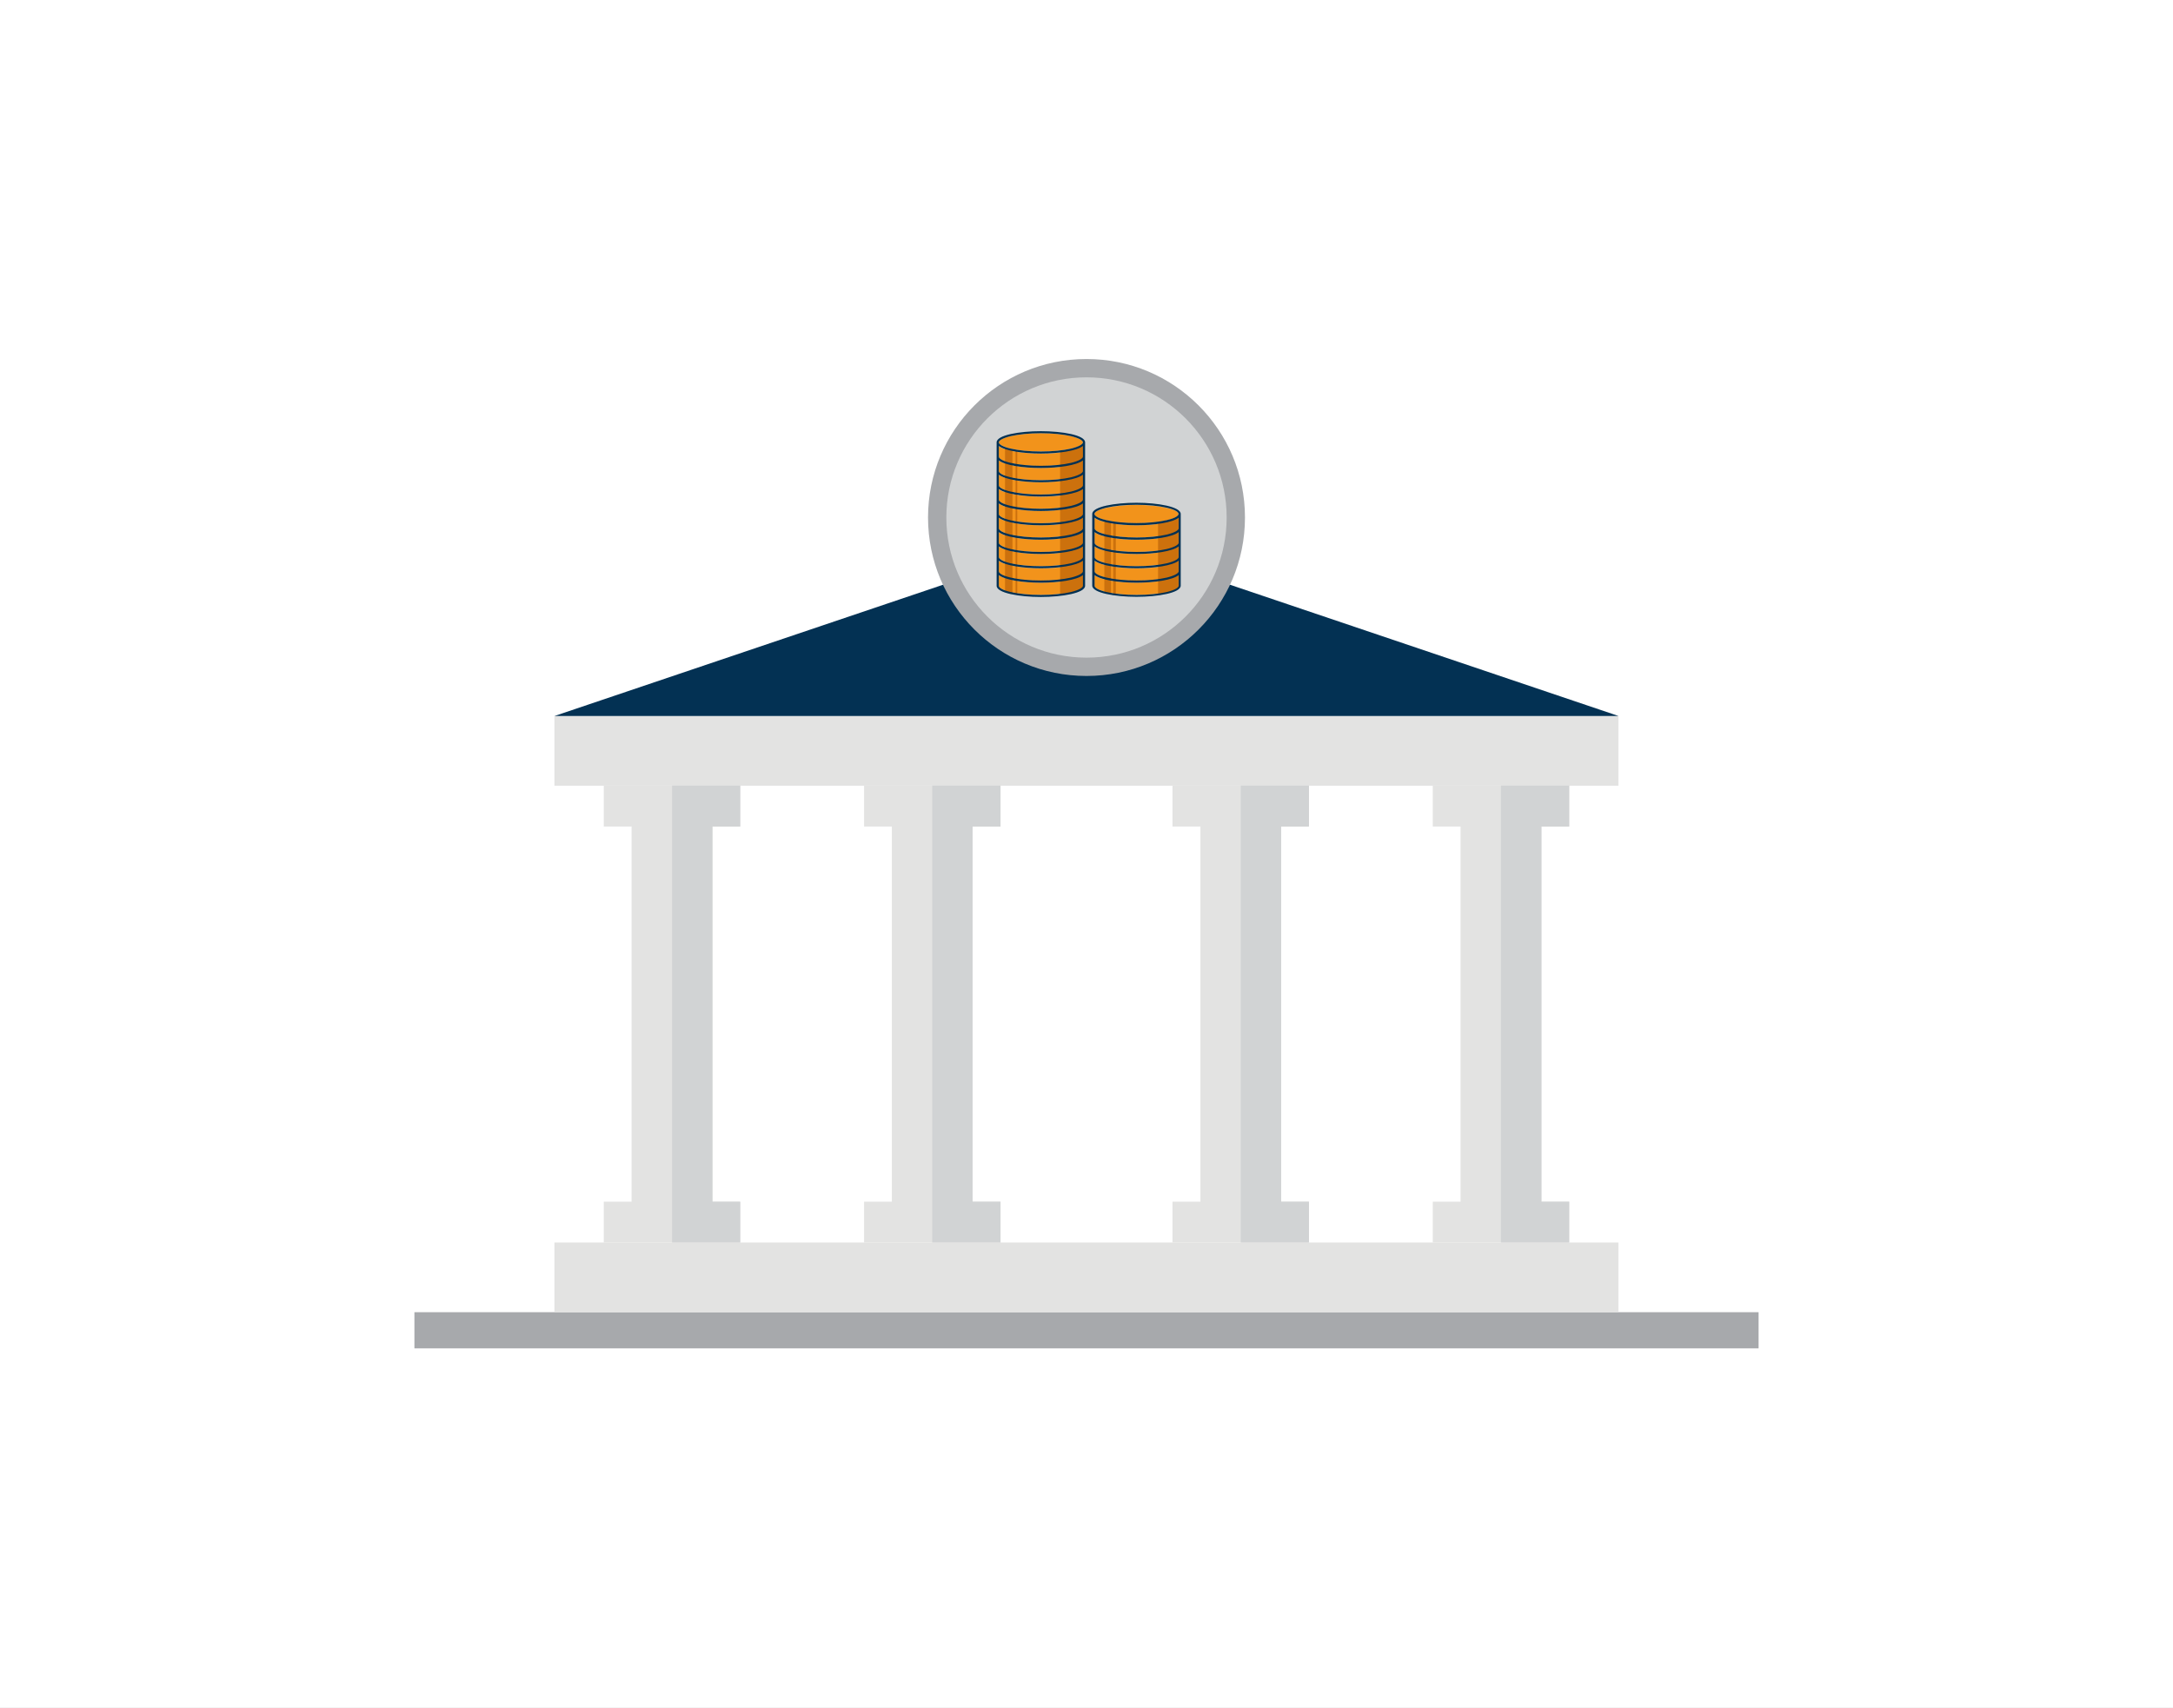
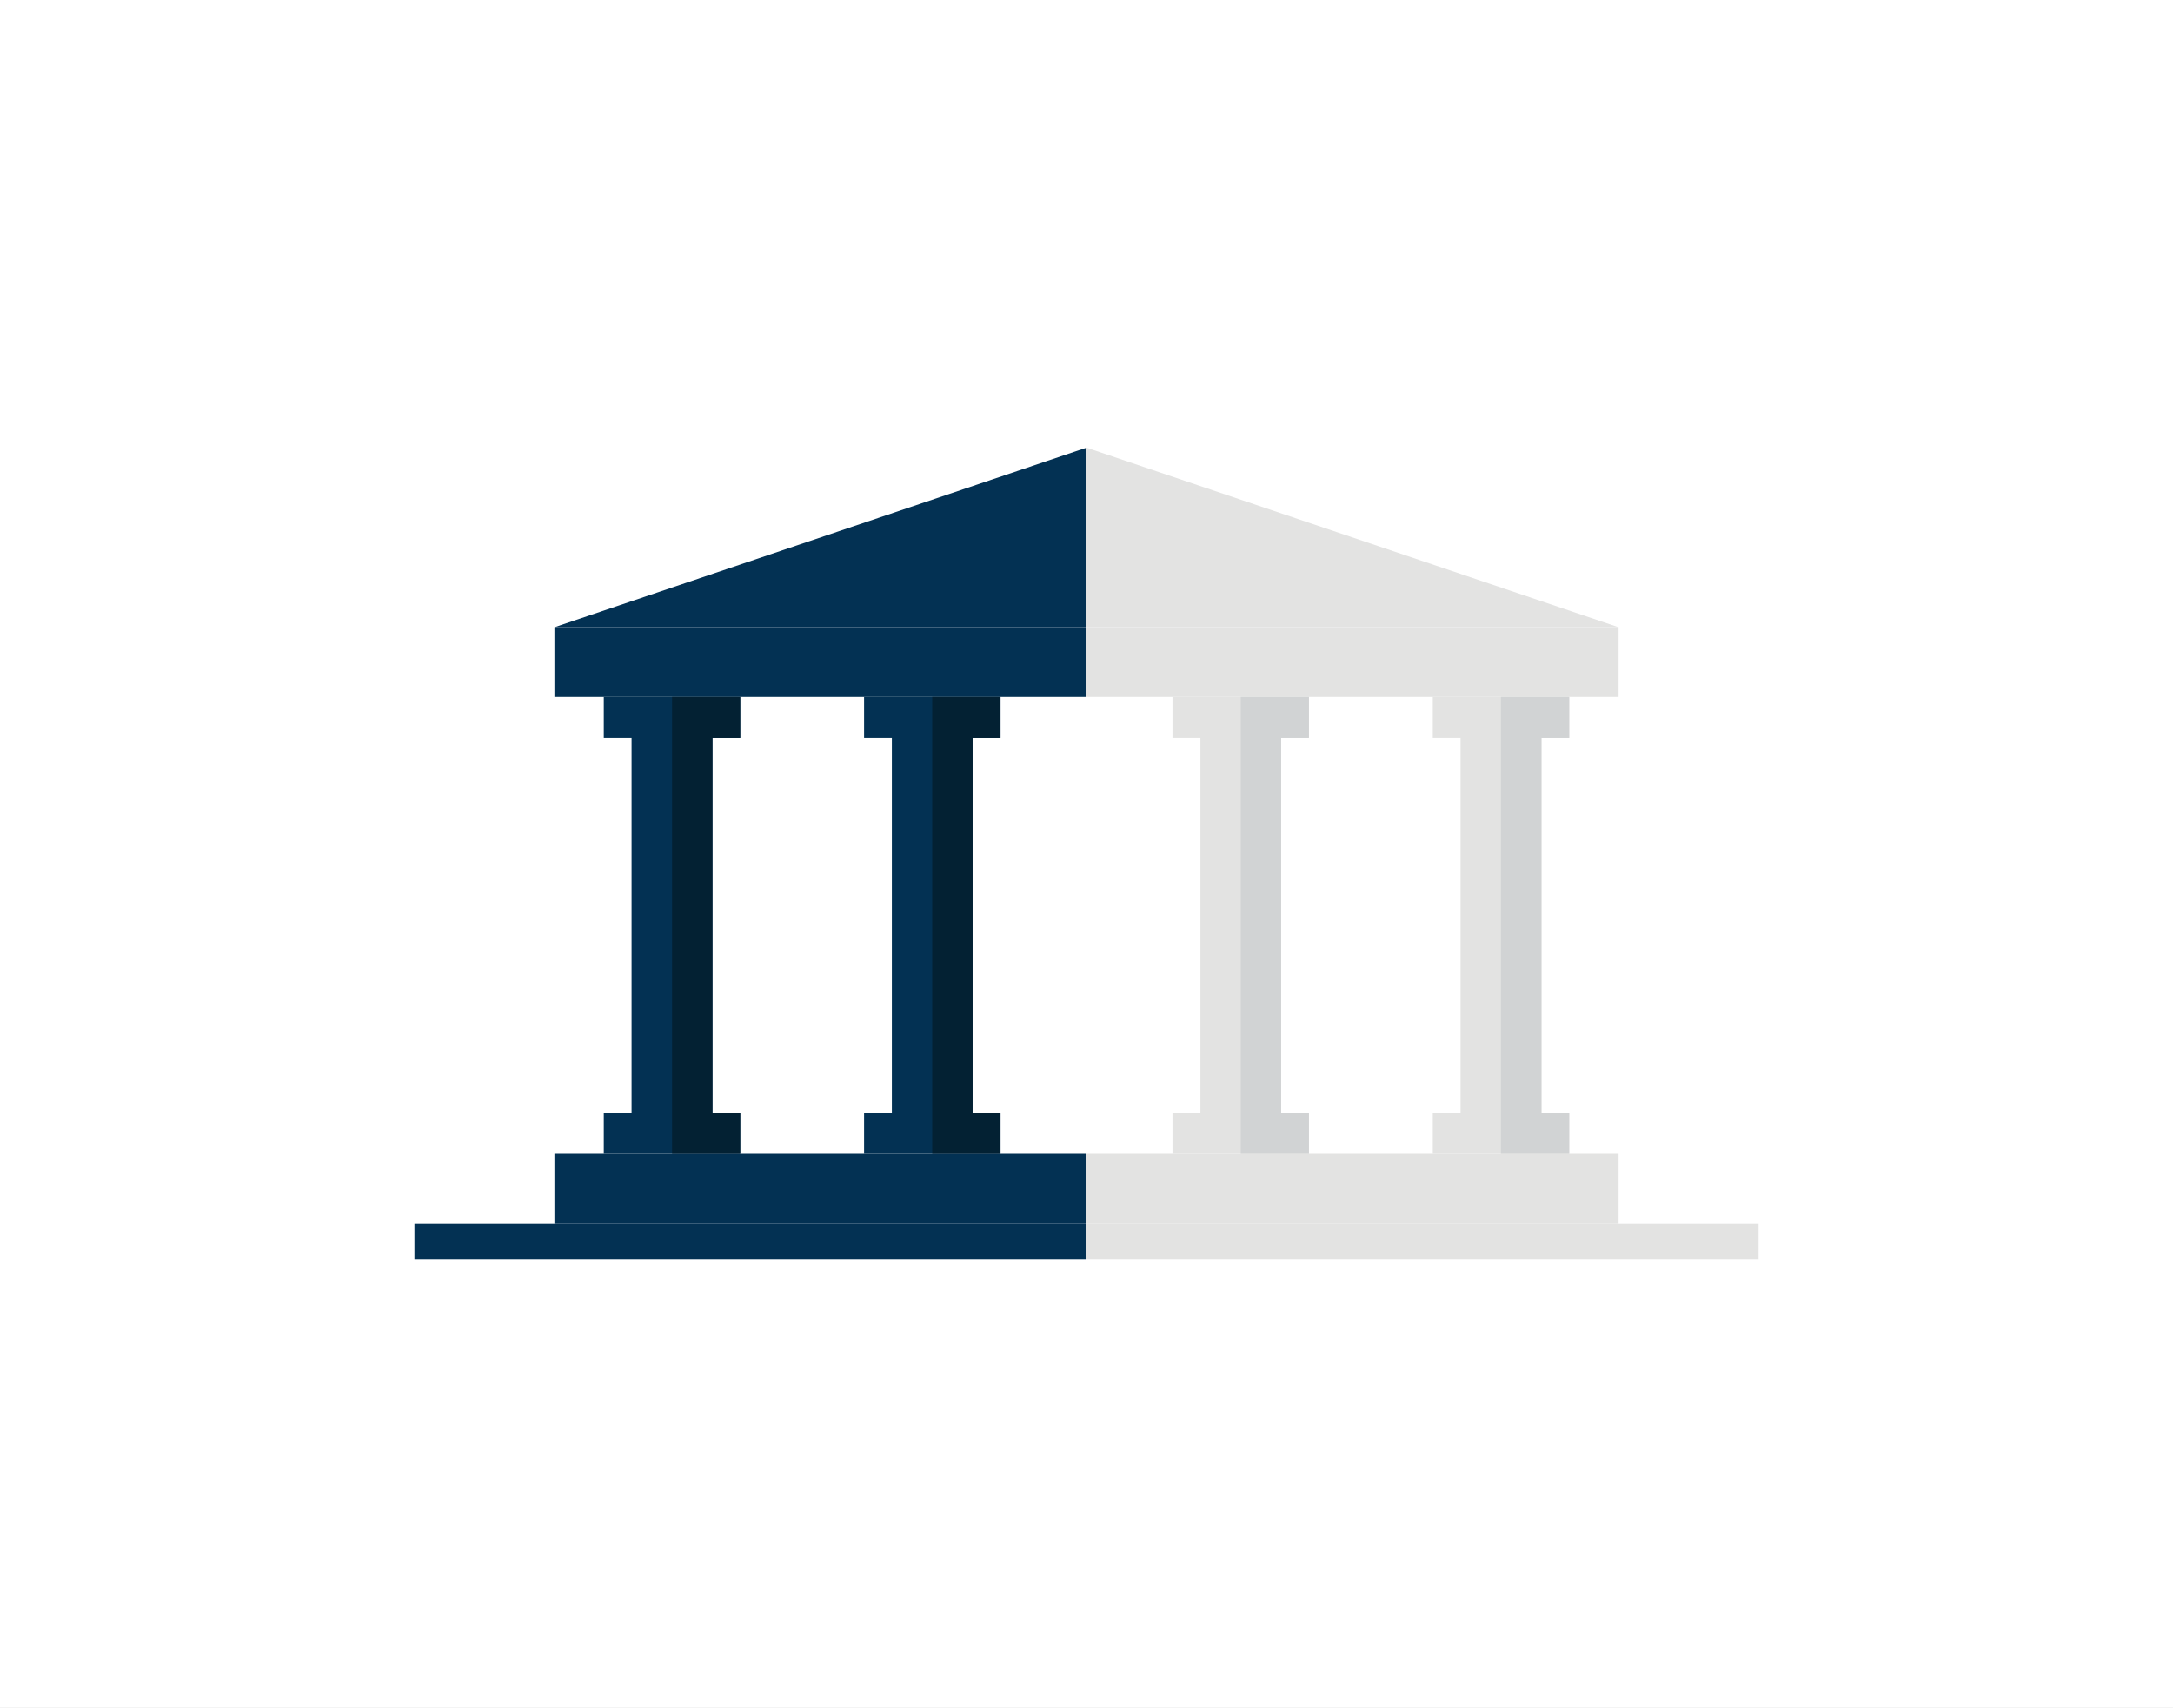
<svg xmlns="http://www.w3.org/2000/svg" version="1.1" id="Ebene_1" x="0px" y="0px" viewBox="0 0 1400 1100" style="enable-background:new 0 0 1400 1100;" xml:space="preserve">
  <style type="text/css">
	.st0{fill:#FFFFFF;}
- 	.st1{fill:#A7A9AC;}
- 	.st2{fill:#E3E3E2;}
- 	.st3{fill:#033153;}
- 	.st4{fill:#D1D3D4;}
- 	.st5{fill:#F2931B;}
- 	.st6{fill:#CC710D;}
+ 	.st1{fill:#E3E3E2;}
+ 	.st2{fill:#033153;}
+ 	.st3{fill:#D1D3D4;}
+ 	.st4{fill:#032133;}
</style>
-   <rect class="st0" width="1400" height="1100" />
+   <rect y="0" class="st0" width="1400" height="1100" />
  <g>
-     <rect x="267" y="845.4" class="st1" width="866" height="23.3" />
-     <rect x="357.2" y="800.5" class="st2" width="685.5" height="44.9" />
-     <rect x="357.2" y="461.3" class="st2" width="685.5" height="44.9" />
-     <polygon class="st3" points="700,345.5 357.2,461.3 1042.8,461.3  " />
-     <polygon class="st2" points="476.9,532.5 476.9,506.1 459,506.1 406.9,506.1 389,506.1 389,532.5 406.9,532.5 406.9,774.2    389,774.2 389,800.5 406.9,800.5 459,800.5 476.9,800.5 476.9,774.2 459,774.2 459,532.5  " />
-     <polygon class="st2" points="644.6,532.5 644.6,506.1 626.6,506.1 574.6,506.1 556.7,506.1 556.7,532.5 574.6,532.5 574.6,774.2    556.7,774.2 556.7,800.5 574.6,800.5 626.6,800.5 644.6,800.5 644.6,774.2 626.6,774.2 626.6,532.5  " />
-     <polygon class="st2" points="843.3,532.5 843.3,506.1 825.4,506.1 773.4,506.1 755.4,506.1 755.4,532.5 773.4,532.5 773.4,774.2    755.4,774.2 755.4,800.5 773.4,800.5 825.4,800.5 843.3,800.5 843.3,774.2 825.4,774.2 825.4,532.5  " />
-     <polygon class="st2" points="1011,532.5 1011,506.1 993.1,506.1 941,506.1 923.1,506.1 923.1,532.5 941,532.5 941,774.2    923.1,774.2 923.1,800.5 941,800.5 993.1,800.5 1011,800.5 1011,774.2 993.1,774.2 993.1,532.5  " />
-     <polygon class="st4" points="1011,532.5 1011,506.1 993.1,506.1 967,506.1 967,800.5 993.1,800.5 1011,800.5 1011,774.2    993.1,774.2 993.1,532.5  " />
-     <polygon class="st4" points="843.3,532.5 843.3,506.1 825.4,506.1 799.4,506.1 799.4,800.5 825.4,800.5 843.3,800.5 843.3,774.2    825.4,774.2 825.4,532.5  " />
-     <polygon class="st4" points="644.6,532.5 644.6,506.1 626.6,506.1 600.6,506.1 600.6,800.5 626.6,800.5 644.6,800.5 644.6,774.2    626.6,774.2 626.6,532.5  " />
-     <polygon class="st4" points="476.9,532.5 476.9,506.1 459,506.1 433,506.1 433,800.5 459,800.5 476.9,800.5 476.9,774.2 459,774.2    459,532.5  " />
-     <g>
-       <circle class="st1" cx="700" cy="333.4" r="102.1" />
-       <circle class="st4" cx="700" cy="333.4" r="90.3" />
-       <g>
-         <path class="st5" d="M643.4,315.1v6.9c0,1,2,2.6,7.6,4c5.2,1.2,12.1,1.9,19.5,1.9c7.4,0,14.3-0.7,19.5-1.9c5.6-1.3,7.6-2.9,7.6-4     h0v-6.9c-4,3.2-15.8,4.9-27.1,4.9C659.3,319.9,647.4,318.3,643.4,315.1z" />
-         <path class="st5" d="M643.4,324.3v6.9c0,1,2,2.6,7.6,4c5.2,1.2,12.1,1.9,19.5,1.9s14.3-0.7,19.5-1.9c5.6-1.3,7.6-2.9,7.6-4h0     v-6.9c-4,3.2-15.8,4.9-27.1,4.9C659.3,329.2,647.4,327.5,643.4,324.3z" />
-         <path class="st5" d="M643.4,296.6v6.9c0,1,2,2.6,7.6,4c5.2,1.2,12.1,1.9,19.5,1.9s14.3-0.7,19.5-1.9c5.6-1.3,7.6-2.9,7.6-4h0     v-6.9c-4,3.2-15.8,4.9-27.1,4.9C659.3,301.5,647.4,299.8,643.4,296.6z" />
-         <path class="st5" d="M643.4,305.8v6.9c0,1,2,2.6,7.6,4c5.2,1.2,12.1,1.9,19.5,1.9s14.3-0.7,19.5-1.9c5.6-1.3,7.6-2.9,7.6-4h0     v-6.9c-4,3.2-15.8,4.9-27.1,4.9C659.3,310.7,647.4,309,643.4,305.8z" />
-         <path class="st5" d="M643.4,333.5v6.9c0,1,2,2.6,7.6,4c5.2,1.2,12.1,1.9,19.5,1.9s14.3-0.7,19.5-1.9c5.6-1.3,7.6-2.9,7.6-4h0     v-6.9c-4,3.2-15.8,4.9-27.1,4.9C659.3,338.4,647.4,336.7,643.4,333.5z" />
-         <path class="st5" d="M643.4,287.4v6.9c0,1,2,2.6,7.6,4c5.2,1.2,12.1,1.9,19.5,1.9s14.3-0.7,19.5-1.9c5.6-1.3,7.6-2.9,7.6-4h0     v-6.9c-4,3.2-15.8,4.9-27.1,4.9C659.3,292.2,647.4,290.5,643.4,287.4z" />
-         <path class="st5" d="M643.4,361.3v6.9c0,1,2,2.6,7.6,4c5.2,1.2,12.1,1.9,19.5,1.9s14.3-0.7,19.5-1.9c5.6-1.3,7.6-2.9,7.6-4h0     v-6.9c-4,3.2-15.8,4.9-27.1,4.9C659.3,366.1,647.4,364.4,643.4,361.3z" />
-         <path class="st5" d="M643.4,370.5v6.9c0,1,2,2.6,7.6,4c5.2,1.2,12.1,1.9,19.5,1.9c7.4,0,14.3-0.7,19.5-1.9c5.6-1.3,7.6-2.9,7.6-4     v-6.9c-4,3.2-15.8,4.9-27.1,4.9C659.3,375.4,647.4,373.7,643.4,370.5z" />
-         <path class="st5" d="M643.4,342.8v6.9c0,1,2,2.6,7.6,4c5.2,1.2,12.1,1.9,19.5,1.9c7.4,0,14.3-0.7,19.5-1.9c5.6-1.3,7.6-2.9,7.6-4     h0v-6.9c-4,3.2-15.8,4.9-27.1,4.9C659.3,347.7,647.4,346,643.4,342.8z" />
-         <path class="st5" d="M643.4,352v6.9c0,1,2,2.6,7.6,4c5.2,1.2,12.1,1.9,19.5,1.9s14.3-0.7,19.5-1.9c5.6-1.3,7.6-2.9,7.6-4h0V352     c-4,3.2-15.8,4.9-27.1,4.9C659.3,356.9,647.4,355.2,643.4,352z" />
-         <path class="st5" d="M690.1,281c-5.2-1.2-12.1-1.9-19.5-1.9s-14.3,0.7-19.5,1.9c-5.6,1.3-7.6,2.9-7.6,4s2,2.6,7.6,4     c5.2,1.2,12.1,1.9,19.5,1.9s14.3-0.7,19.5-1.9c5.6-1.3,7.6-2.9,7.6-4h0C697.7,283.9,695.7,282.4,690.1,281z" />
-         <path class="st6" d="M683,290.8v92.4c0,0,12.5-0.9,15.4-5.6c0-6.5,0-91.8,0-91.8s-2,1.9-6.9,3.3C686.6,290.5,683,290.8,683,290.8     z" />
-         <path class="st6" d="M647.5,288.6v92.5c0,0,2.4,0.7,4.8,1.1c0-4.5,0-92.3,0-92.3L647.5,288.6z" />
-         <polygon class="st6" points="654.3,290.3 654.3,382.6 655.4,382.8 655.4,290.3    " />
-         <path class="st3" d="M670.6,277.8c-13.8,0-28.5,2.5-28.5,7.2v92.4c0,4.7,14.7,7.2,28.5,7.2s28.5-2.5,28.5-7.2V285     C699.1,280.3,684.4,277.8,670.6,277.8z M697.7,377.4c0,1-2,2.6-7.6,4c-5.2,1.2-12.1,1.9-19.5,1.9c-7.4,0-14.3-0.7-19.5-1.9     c-5.6-1.3-7.6-2.9-7.6-4v-6.9c4,3.2,15.8,4.9,27.1,4.9c11.3,0,23.2-1.7,27.1-4.9V377.4z M697.7,368.1L697.7,368.1     c0,1-2,2.6-7.6,4c-5.2,1.2-12.1,1.9-19.5,1.9s-14.3-0.7-19.5-1.9c-5.6-1.3-7.6-2.9-7.6-4v-6.9c4,3.2,15.8,4.9,27.1,4.9     c11.3,0,23.2-1.7,27.1-4.9V368.1z M697.7,358.9L697.7,358.9c0,1-2,2.6-7.6,4c-5.2,1.2-12.1,1.9-19.5,1.9s-14.3-0.7-19.5-1.9     c-5.6-1.3-7.6-2.9-7.6-4V352c4,3.2,15.8,4.9,27.1,4.9c11.3,0,23.2-1.7,27.1-4.9V358.9z M697.7,349.7L697.7,349.7c0,1-2,2.6-7.6,4     c-5.2,1.2-12.1,1.9-19.5,1.9c-7.4,0-14.3-0.7-19.5-1.9c-5.6-1.3-7.6-2.9-7.6-4v-6.9c4,3.2,15.8,4.9,27.1,4.9     c11.3,0,23.2-1.7,27.1-4.9V349.7z M697.7,340.4L697.7,340.4c0,1-2,2.6-7.6,4c-5.2,1.2-12.1,1.9-19.5,1.9s-14.3-0.7-19.5-1.9     c-5.6-1.3-7.6-2.9-7.6-4v-6.9c4,3.2,15.8,4.9,27.1,4.9c11.3,0,23.2-1.7,27.1-4.9V340.4z M697.7,331.2L697.7,331.2     c0,1-2,2.6-7.6,4c-5.2,1.2-12.1,1.9-19.5,1.9s-14.3-0.7-19.5-1.9c-5.6-1.3-7.6-2.9-7.6-4v-6.9c4,3.2,15.8,4.9,27.1,4.9     c11.3,0,23.2-1.7,27.1-4.9V331.2z M697.7,321.9L697.7,321.9c0,1-2,2.6-7.6,4c-5.2,1.2-12.1,1.9-19.5,1.9     c-7.4,0-14.3-0.7-19.5-1.9c-5.6-1.3-7.6-2.9-7.6-4v-6.9c4,3.2,15.8,4.9,27.1,4.9c11.3,0,23.2-1.7,27.1-4.9V321.9z M697.7,312.7     L697.7,312.7c0,1-2,2.6-7.6,4c-5.2,1.2-12.1,1.9-19.5,1.9s-14.3-0.7-19.5-1.9c-5.6-1.3-7.6-2.9-7.6-4v-6.9     c4,3.2,15.8,4.9,27.1,4.9c11.3,0,23.2-1.7,27.1-4.9V312.7z M697.7,303.5L697.7,303.5c0,1-2,2.6-7.6,4c-5.2,1.2-12.1,1.9-19.5,1.9     s-14.3-0.7-19.5-1.9c-5.6-1.3-7.6-2.9-7.6-4v-6.9c4,3.2,15.8,4.9,27.1,4.9c11.3,0,23.2-1.7,27.1-4.9V303.5z M697.7,294.2     L697.7,294.2c0,1-2,2.6-7.6,4c-5.2,1.2-12.1,1.9-19.5,1.9s-14.3-0.7-19.5-1.9c-5.6-1.3-7.6-2.9-7.6-4v-6.9     c4,3.2,15.8,4.9,27.1,4.9c11.3,0,23.2-1.7,27.1-4.9V294.2z M697.7,285c0,1-2,2.6-7.6,4c-5.2,1.2-12.1,1.9-19.5,1.9     s-14.3-0.7-19.5-1.9c-5.6-1.3-7.6-2.9-7.6-4s2-2.6,7.6-4c5.2-1.2,12.1-1.9,19.5-1.9s14.3,0.7,19.5,1.9     C695.7,282.4,697.7,283.9,697.7,285L697.7,285z" />
-       </g>
-       <g>
-         <path class="st5" d="M705.1,342.8v6.9c0,1,2,2.6,7.6,4c5.2,1.2,12.1,1.9,19.5,1.9c7.4,0,14.3-0.7,19.5-1.9c5.6-1.3,7.6-2.9,7.6-4     v-6.9c-4,3.2-15.8,4.9-27.1,4.9C720.9,347.7,709,346,705.1,342.8z" />
-         <path class="st5" d="M751.7,327.2c-5.2-1.2-12.1-1.9-19.5-1.9c-7.4,0-14.3,0.7-19.5,1.9c-5.6,1.3-7.6,2.9-7.6,4s2,2.6,7.6,4     c5.2,1.2,12.1,1.9,19.5,1.9c7.4,0,14.3-0.7,19.5-1.9c5.6-1.3,7.6-2.9,7.6-4S757.4,328.5,751.7,327.2z" />
-         <path class="st5" d="M705.1,333.5v6.9c0,1,2,2.6,7.6,4c5.2,1.2,12.1,1.9,19.5,1.9c7.4,0,14.3-0.7,19.5-1.9c5.6-1.3,7.6-2.9,7.6-4     v-6.9c-4,3.2-15.8,4.9-27.1,4.9C720.9,338.4,709,336.7,705.1,333.5z" />
-         <path class="st5" d="M705.1,352v6.9c0,1,2,2.6,7.6,4c5.2,1.2,12.1,1.9,19.5,1.9c7.4,0,14.3-0.7,19.5-1.9c5.6-1.3,7.6-2.9,7.6-4     V352c-4,3.2-15.8,4.9-27.1,4.9C720.9,356.9,709,355.2,705.1,352z" />
-         <path class="st5" d="M705.1,370.5v6.9c0,1,2,2.6,7.6,4c5.2,1.2,12.1,1.9,19.5,1.9c7.4,0,14.3-0.7,19.5-1.9c5.6-1.3,7.6-2.9,7.6-4     v-6.9c-4,3.2-15.8,4.9-27.1,4.9C720.9,375.4,709,373.7,705.1,370.5z" />
-         <path class="st5" d="M705.1,361.3v6.9c0,1,2,2.6,7.6,4c5.2,1.2,12.1,1.9,19.5,1.9c7.4,0,14.3-0.7,19.5-1.9c5.6-1.3,7.6-2.9,7.6-4     v-6.9c-4,3.2-15.8,4.9-27.1,4.9C720.9,366.1,709,364.4,705.1,361.3z" />
-         <path class="st6" d="M746.1,337c0,0.5,0,46.1,0,46.1s11.8-1.5,14-5.1c0-4.8,0-46.1,0-46.1s-1.6,2.3-5.3,3.3     C751.1,336.3,746.1,337,746.1,337z" />
-         <polygon class="st6" points="711.5,335.5 711.5,381.7 715.8,382.6 715.8,336.6    " />
-         <polygon class="st6" points="717.2,336.8 717.2,382.8 718.9,383.2 718.9,337    " />
-         <path class="st3" d="M732.2,323.9c-13.8,0-28.5,2.5-28.5,7.2v46.2c0,4.7,14.7,7.2,28.5,7.2s28.5-2.5,28.5-7.2v-46.2     C760.7,326.5,746,323.9,732.2,323.9z M759.4,377.4c0,1-2,2.6-7.6,4c-5.2,1.2-12.1,1.9-19.5,1.9c-7.4,0-14.3-0.7-19.5-1.9     c-5.6-1.3-7.6-2.9-7.6-4v-6.9c4,3.2,15.8,4.9,27.1,4.9c11.3,0,23.2-1.7,27.1-4.9V377.4z M759.4,368.1c0,1-2,2.6-7.6,4     c-5.2,1.2-12.1,1.9-19.5,1.9c-7.4,0-14.3-0.7-19.5-1.9c-5.6-1.3-7.6-2.9-7.6-4v-6.9c4,3.2,15.8,4.9,27.1,4.9     c11.3,0,23.2-1.7,27.1-4.9V368.1z M759.4,358.9c0,1-2,2.6-7.6,4c-5.2,1.2-12.1,1.9-19.5,1.9c-7.4,0-14.3-0.7-19.5-1.9     c-5.6-1.3-7.6-2.9-7.6-4V352c4,3.2,15.8,4.9,27.1,4.9c11.3,0,23.2-1.7,27.1-4.9V358.9z M759.4,349.7c0,1-2,2.6-7.6,4     c-5.2,1.2-12.1,1.9-19.5,1.9c-7.4,0-14.3-0.7-19.5-1.9c-5.6-1.3-7.6-2.9-7.6-4v-6.9c4,3.2,15.8,4.9,27.1,4.9     c11.3,0,23.2-1.7,27.1-4.9V349.7z M759.4,340.4c0,1-2,2.6-7.6,4c-5.2,1.2-12.1,1.9-19.5,1.9c-7.4,0-14.3-0.7-19.5-1.9     c-5.6-1.3-7.6-2.9-7.6-4v-6.9c4,3.2,15.8,4.9,27.1,4.9c11.3,0,23.2-1.7,27.1-4.9V340.4z M751.7,335.1c-5.2,1.2-12.1,1.9-19.5,1.9     c-7.4,0-14.3-0.7-19.5-1.9c-5.6-1.3-7.6-2.9-7.6-4s2-2.6,7.6-4c5.2-1.2,12.1-1.9,19.5-1.9c7.4,0,14.3,0.7,19.5,1.9     c5.6,1.3,7.6,2.9,7.6,4S757.4,333.8,751.7,335.1z" />
-       </g>
-     </g>
+     <rect x="700" y="788.3" class="st1" width="433" height="23.3" />
+     <rect x="267" y="788.3" class="st2" width="433" height="23.3" />
+     <rect x="700" y="743.4" class="st1" width="342.8" height="44.9" />
+     <rect x="357.2" y="743.4" class="st2" width="342.8" height="44.9" />
+     <rect x="357.2" y="404.1" class="st2" width="342.8" height="44.9" />
+     <rect x="700" y="404.1" class="st1" width="342.8" height="44.9" />
+     <polygon class="st2" points="476.9,475.4 476.9,449 459,449 406.9,449 389,449 389,475.4 406.9,475.4 406.9,717 389,717 389,743.4    406.9,743.4 459,743.4 476.9,743.4 476.9,717 459,717 459,475.4  " />
+     <polygon class="st2" points="644.6,475.4 644.6,449 626.6,449 574.6,449 556.7,449 556.7,475.4 574.6,475.4 574.6,717 556.7,717    556.7,743.4 574.6,743.4 626.6,743.4 644.6,743.4 644.6,717 626.6,717 626.6,475.4  " />
+     <polygon class="st1" points="843.3,475.4 843.3,449 825.4,449 773.4,449 755.4,449 755.4,475.4 773.4,475.4 773.4,717 755.4,717    755.4,743.4 773.4,743.4 825.4,743.4 843.3,743.4 843.3,717 825.4,717 825.4,475.4  " />
+     <polygon class="st1" points="1011,475.4 1011,449 993.1,449 941,449 923.1,449 923.1,475.4 941,475.4 941,717 923.1,717    923.1,743.4 941,743.4 993.1,743.4 1011,743.4 1011,717 993.1,717 993.1,475.4  " />
+     <polygon class="st3" points="1011,475.4 1011,449 993.1,449 967,449 967,743.4 993.1,743.4 1011,743.4 1011,717 993.1,717    993.1,475.4  " />
+     <polygon class="st3" points="843.3,475.4 843.3,449 825.4,449 799.4,449 799.4,743.4 825.4,743.4 843.3,743.4 843.3,717 825.4,717    825.4,475.4  " />
+     <polygon class="st4" points="644.6,475.4 644.6,449 626.6,449 600.6,449 600.6,743.4 626.6,743.4 644.6,743.4 644.6,717 626.6,717    626.6,475.4  " />
+     <polygon class="st4" points="476.9,475.4 476.9,449 459,449 433,449 433,743.4 459,743.4 476.9,743.4 476.9,717 459,717 459,475.4     " />
+     <polygon class="st1" points="700,288.4 700,404.1 1042.8,404.1  " />
+     <polygon class="st2" points="700,288.4 357.2,404.1 700,404.1  " />
  </g>
</svg>
